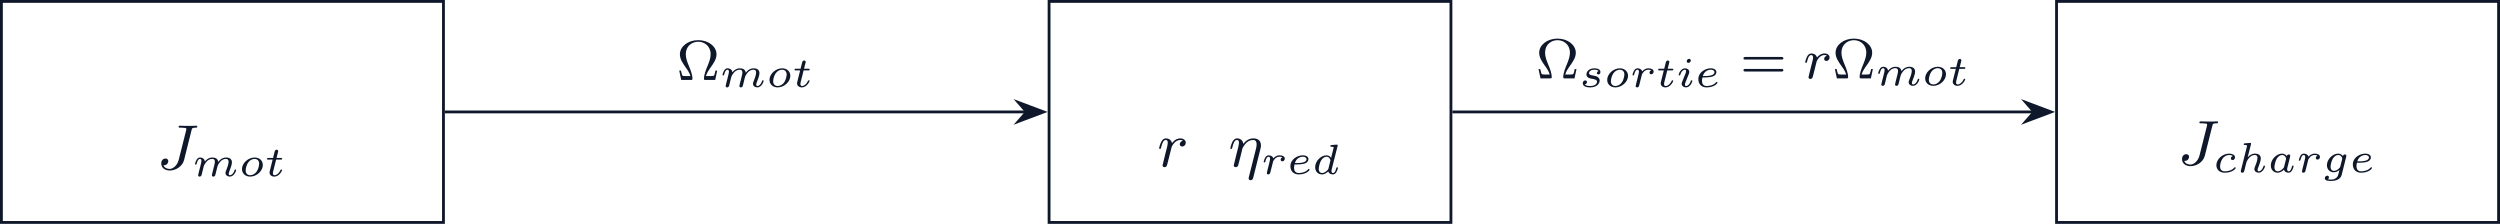
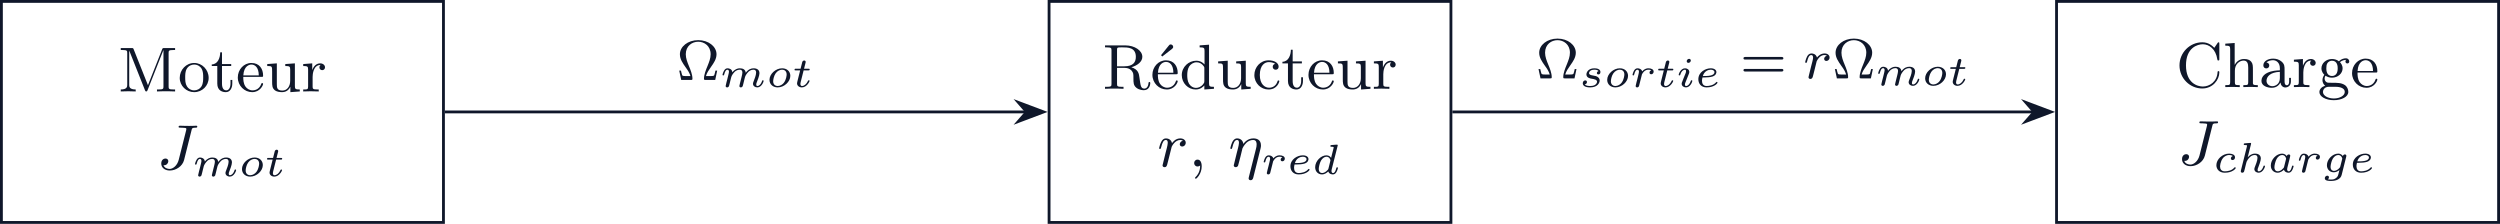
<svg xmlns="http://www.w3.org/2000/svg" xmlns:xlink="http://www.w3.org/1999/xlink" version="1.1" width="493.768pt" height="44.211pt" viewBox="-96.616 -96.616 493.768 44.211">
  <style>svg{color:#0f172a}@media (prefers-color-scheme:dark){svg{color:#e2e8f0;--svg-bg:#1e293b}}</style>
  <defs>
-     <path id="g0-114" d="M1.538-1.1C1.626-1.443 1.714-1.785 1.793-2.136C1.801-2.152 1.857-2.383 1.865-2.423C1.889-2.495 2.088-2.821 2.295-3.021C2.55-3.252 2.821-3.292 2.965-3.292C3.053-3.292 3.196-3.284 3.308-3.188C2.965-3.116 2.917-2.821 2.917-2.75C2.917-2.574 3.053-2.455 3.228-2.455C3.443-2.455 3.682-2.63 3.682-2.949C3.682-3.236 3.435-3.515 2.981-3.515C2.439-3.515 2.072-3.156 1.905-2.941C1.745-3.515 1.203-3.515 1.124-3.515C.837-3.515 .638-3.332 .51-3.084C.327-2.726 .239-2.319 .239-2.295C.239-2.224 .295-2.192 .359-2.192C.462-2.192 .47-2.224 .526-2.431C.622-2.821 .765-3.292 1.1-3.292C1.307-3.292 1.355-3.092 1.355-2.917C1.355-2.774 1.315-2.622 1.251-2.359C1.235-2.295 1.116-1.825 1.084-1.714L.789-.518C.757-.399 .709-.199 .709-.167C.709 .016 .861 .08 .964 .08C1.243 .08 1.299-.143 1.363-.414L1.538-1.1Z" />
+     <path id="g0-114" d="M3.682-2.949C3.682-3.236 3.435-3.515 2.981-3.515C2.439-3.515 2.072-3.156 1.905-2.941C1.745-3.515 1.203-3.515 1.124-3.515C.837-3.515 .638-3.332 .51-3.084C.327-2.726 .239-2.319 .239-2.295C.239-2.224 .295-2.192 .359-2.192C.462-2.192 .47-2.224 .526-2.431C.622-2.821 .765-3.292 1.1-3.292C1.307-3.292 1.355-3.092 1.355-2.917C1.355-2.774 1.315-2.622 1.251-2.359L1.084-1.714L.789-.518C.757-.399 .709-.199 .709-.167C.709 .016 .861 .08 .964 .08C1.243 .08 1.299-.143 1.363-.414L1.538-1.1L1.793-2.136C1.801-2.152 1.857-2.383 1.865-2.423C1.889-2.495 2.088-2.821 2.295-3.021C2.55-3.252 2.821-3.292 2.965-3.292C3.053-3.292 3.196-3.284 3.308-3.188C2.965-3.116 2.917-2.821 2.917-2.75C2.917-2.574 3.053-2.455 3.228-2.455C3.443-2.455 3.682-2.63 3.682-2.949Z" />
    <path id="g1-10" d="M5.731-1.315H5.483C5.467-1.235 5.38-.829 5.324-.693C5.284-.606 5.26-.542 4.79-.542H4.144C4.28-1.012 4.519-1.355 4.878-1.865C5.228-2.359 5.635-2.933 5.635-3.618C5.635-4.702 4.519-5.611 3.053-5.611S.47-4.702 .47-3.618C.47-2.925 .853-2.383 1.291-1.761C1.586-1.355 1.825-1.004 1.961-.542H1.315C.845-.542 .821-.606 .781-.693C.725-.829 .638-1.235 .622-1.315H.375L.654 0H2.016C2.184 0 2.24 0 2.24-.175C2.24-.757 1.961-1.435 1.753-1.929C1.53-2.471 1.299-3.045 1.299-3.618C1.299-4.806 2.2-5.388 3.053-5.388S4.806-4.798 4.806-3.618C4.806-3.053 4.583-2.503 4.384-2.008C4.144-1.427 3.866-.757 3.866-.183C3.866 0 3.913 0 4.097 0H5.452L5.731-1.315Z" />
-     <path id="g1-61" d="M5.826-2.654C5.946-2.654 6.105-2.654 6.105-2.837S5.914-3.021 5.794-3.021H.781C.662-3.021 .47-3.021 .47-2.837S.63-2.654 .749-2.654H5.826ZM5.794-.964C5.914-.964 6.105-.964 6.105-1.148S5.946-1.331 5.826-1.331H.749C.63-1.331 .47-1.331 .47-1.148S.662-.964 .781-.964H5.794Z" />
-     <path id="g2-97" d="M3.102-1.919C3.132-2.056 3.192-2.283 3.192-2.325C3.192-2.457 3.09-2.523 2.983-2.523C2.815-2.523 2.714-2.367 2.696-2.277C2.612-2.415 2.409-2.636 2.038-2.636C1.273-2.636 .448-1.835 .448-.956C.448-.311 .903 .06 1.411 .06C1.811 .06 2.152-.215 2.301-.365C2.415 .012 2.815 .06 2.947 .06C3.162 .06 3.318-.06 3.431-.245C3.581-.484 3.664-.831 3.664-.861C3.664-.873 3.658-.944 3.551-.944C3.461-.944 3.449-.903 3.425-.807C3.33-.442 3.204-.137 2.971-.137C2.768-.137 2.75-.353 2.75-.442C2.75-.52 2.809-.759 2.851-.915L3.102-1.919ZM2.325-.783C2.295-.675 2.295-.664 2.212-.574C1.883-.203 1.578-.137 1.429-.137C1.19-.137 .956-.299 .956-.723C.956-.968 1.082-1.554 1.273-1.895C1.453-2.218 1.757-2.439 2.044-2.439C2.493-2.439 2.606-1.967 2.606-1.925L2.588-1.841L2.325-.783Z" />
-     <path id="g2-99" d="M2.774-2.295C2.696-2.277 2.493-2.176 2.493-1.955C2.493-1.805 2.606-1.728 2.732-1.728C2.875-1.728 3.078-1.829 3.078-2.116C3.078-2.505 2.624-2.636 2.242-2.636C1.315-2.636 .448-1.835 .448-1.004C.448-.436 .861 .06 1.632 .06C2.756 .06 3.186-.538 3.186-.604C3.186-.658 3.12-.723 3.072-.723C3.043-.723 3.037-.717 2.947-.628C2.624-.257 2.068-.137 1.644-.137C1.148-.137 .968-.46 .968-.807C.968-.825 .98-1.518 1.393-2.026C1.482-2.128 1.793-2.439 2.248-2.439C2.277-2.439 2.594-2.439 2.774-2.295Z" />
-     <path id="g2-100" d="M3.616-3.969C3.622-3.993 3.634-4.029 3.634-4.059C3.634-4.154 3.515-4.148 3.443-4.142L2.774-4.089C2.672-4.083 2.594-4.077 2.594-3.939C2.594-3.844 2.672-3.844 2.762-3.844C2.941-3.844 2.983-3.832 3.061-3.802C3.055-3.712 3.055-3.7 3.037-3.622C2.911-3.108 2.815-2.708 2.696-2.277C2.612-2.415 2.409-2.636 2.038-2.636C1.273-2.636 .448-1.835 .448-.956C.448-.311 .903 .06 1.411 .06C1.811 .06 2.152-.215 2.301-.365C2.415 .012 2.815 .06 2.947 .06C3.162 .06 3.318-.06 3.431-.245C3.581-.484 3.664-.831 3.664-.861C3.664-.873 3.658-.944 3.551-.944C3.461-.944 3.449-.903 3.425-.807C3.33-.442 3.204-.137 2.971-.137C2.768-.137 2.75-.353 2.75-.442C2.75-.52 2.75-.538 2.78-.646L3.616-3.969ZM2.325-.783C2.295-.675 2.295-.664 2.212-.574C1.883-.203 1.578-.137 1.429-.137C1.19-.137 .956-.299 .956-.723C.956-.968 1.082-1.554 1.273-1.895C1.453-2.218 1.757-2.439 2.044-2.439C2.493-2.439 2.606-1.967 2.606-1.925L2.588-1.841L2.325-.783Z" />
-     <path id="g2-101" d="M1.321-1.345C1.716-1.345 2.17-1.375 2.481-1.476C3.001-1.65 3.025-2.014 3.025-2.104C3.025-2.397 2.738-2.636 2.23-2.636C1.494-2.636 .478-2.11 .478-1.088C.478-.454 .891 .06 1.638 .06C2.75 .06 3.186-.532 3.186-.604C3.186-.658 3.12-.723 3.072-.723C3.043-.723 3.037-.717 2.947-.628C2.588-.221 1.979-.137 1.65-.137C1.166-.137 .992-.484 .992-.867C.992-.915 .998-1.112 1.058-1.345H1.321ZM1.112-1.542C1.309-2.248 1.895-2.439 2.23-2.439C2.511-2.439 2.75-2.313 2.75-2.098C2.75-1.542 1.751-1.542 1.112-1.542Z" />
-     <path id="g2-103" d="M3.389-2.182C3.413-2.277 3.413-2.307 3.413-2.325C3.413-2.457 3.312-2.523 3.204-2.523C3.102-2.523 2.959-2.451 2.923-2.283C2.857-2.385 2.654-2.636 2.26-2.636C1.459-2.636 .669-1.817 .669-1.004C.669-.412 1.082 0 1.644 0C1.955 0 2.236-.155 2.433-.323L2.301 .215C2.236 .46 2.194 .628 1.949 .813C1.674 1.022 1.435 1.022 1.255 1.022C.992 1.022 .915 1.01 .801 .986C.933 .903 .956 .771 .956 .711C.956 .52 .801 .478 .717 .478C.526 .478 .371 .646 .371 .843C.371 1.219 .938 1.219 1.261 1.219C2.044 1.219 2.612 .921 2.75 .371L3.389-2.182ZM2.558-.831C2.529-.729 2.529-.717 2.445-.622C2.23-.371 1.931-.197 1.662-.197C1.441-.197 1.184-.335 1.184-.777C1.184-1.04 1.321-1.638 1.506-1.937C1.728-2.289 2.026-2.439 2.26-2.439C2.708-2.439 2.833-1.997 2.833-1.937C2.833-1.907 2.821-1.871 2.815-1.841L2.558-.831Z" />
-     <path id="g2-104" d="M1.991-3.969C1.997-3.993 2.008-4.029 2.008-4.059C2.008-4.154 1.889-4.148 1.817-4.142L1.148-4.089C1.046-4.083 .968-4.077 .968-3.939C.968-3.844 1.046-3.844 1.136-3.844C1.315-3.844 1.357-3.832 1.435-3.802C1.435-3.73 1.435-3.718 1.411-3.622L.574-.281C.55-.185 .55-.155 .55-.143C.55 .006 .669 .06 .759 .06C.819 .06 .927 .036 1.004-.078C1.022-.12 1.076-.317 1.106-.442C1.136-.556 1.201-.831 1.237-.98C1.279-1.136 1.309-1.243 1.339-1.381C1.363-1.47 1.393-1.578 1.56-1.823C1.757-2.11 2.068-2.439 2.529-2.439C2.905-2.439 2.905-2.128 2.905-2.02C2.905-1.668 2.654-1.034 2.54-.759C2.505-.658 2.463-.562 2.463-.46C2.463-.155 2.738 .06 3.067 .06C3.67 .06 3.969-.729 3.969-.861C3.969-.873 3.963-.944 3.856-.944C3.772-.944 3.766-.915 3.73-.801C3.634-.49 3.389-.137 3.084-.137C2.971-.137 2.923-.227 2.923-.353C2.923-.472 2.965-.574 3.019-.699C3.108-.933 3.377-1.608 3.377-1.943C3.377-2.415 3.037-2.636 2.552-2.636C2.08-2.636 1.763-2.379 1.524-2.11L1.991-3.969Z" />
-     <path id="g2-105" d="M2.08-3.73C2.08-3.873 1.973-3.969 1.835-3.969C1.674-3.969 1.5-3.814 1.5-3.64C1.5-3.491 1.608-3.401 1.739-3.401C1.931-3.401 2.08-3.581 2.08-3.73ZM1.722-1.644C1.745-1.704 1.799-1.847 1.823-1.901C1.841-1.955 1.865-2.014 1.865-2.116C1.865-2.451 1.566-2.636 1.267-2.636C.658-2.636 .365-1.847 .365-1.716C.365-1.686 .389-1.632 .472-1.632S.574-1.668 .592-1.722C.759-2.301 1.076-2.439 1.243-2.439C1.363-2.439 1.405-2.361 1.405-2.224C1.405-2.104 1.369-2.014 1.357-1.973L1.046-1.207C.974-1.034 .974-1.022 .897-.819C.819-.64 .789-.562 .789-.46C.789-.155 1.064 .06 1.393 .06C1.997 .06 2.295-.729 2.295-.861C2.295-.873 2.289-.944 2.182-.944C2.098-.944 2.092-.915 2.056-.801C1.961-.496 1.716-.137 1.411-.137C1.303-.137 1.249-.209 1.249-.353C1.249-.472 1.285-.562 1.363-.747L1.722-1.644Z" />
-     <path id="g2-109" d="M2.827-.514C2.798-.389 2.744-.179 2.744-.137C2.744-.006 2.845 .06 2.953 .06S3.162-.012 3.21-.102C3.222-.137 3.276-.347 3.306-.466L3.437-1.004C3.479-1.16 3.503-1.267 3.539-1.405C3.593-1.608 3.802-1.925 4.023-2.146C4.142-2.26 4.4-2.439 4.722-2.439C5.105-2.439 5.105-2.134 5.105-2.02C5.105-1.668 4.848-1.028 4.74-.759C4.704-.658 4.663-.562 4.663-.46C4.663-.155 4.937 .06 5.266 .06C5.87 .06 6.169-.729 6.169-.861C6.169-.873 6.163-.944 6.055-.944C5.972-.944 5.966-.915 5.93-.801C5.822-.454 5.565-.137 5.29-.137C5.206-.137 5.123-.173 5.123-.353C5.123-.472 5.165-.58 5.218-.705C5.284-.873 5.577-1.596 5.577-1.943C5.577-2.433 5.206-2.636 4.752-2.636C4.423-2.636 4.029-2.517 3.64-2.008C3.604-2.451 3.252-2.636 2.815-2.636C2.517-2.636 2.134-2.54 1.751-2.068C1.722-2.523 1.303-2.636 1.076-2.636S.693-2.499 .586-2.307C.43-2.056 .365-1.739 .365-1.722C.365-1.656 .418-1.632 .472-1.632C.568-1.632 .574-1.674 .604-1.769C.723-2.242 .867-2.439 1.058-2.439C1.261-2.439 1.273-2.23 1.273-2.134S1.213-1.799 1.172-1.632C1.13-1.47 1.07-1.225 1.04-1.094C.998-.944 .962-.789 .921-.64C.879-.472 .807-.173 .807-.137C.807-.006 .909 .06 1.016 .06S1.225-.012 1.273-.102C1.285-.137 1.339-.347 1.369-.466L1.5-1.004C1.542-1.16 1.566-1.267 1.602-1.405C1.656-1.608 1.865-1.925 2.086-2.146C2.206-2.26 2.463-2.439 2.786-2.439C3.168-2.439 3.168-2.134 3.168-2.02C3.168-1.877 3.108-1.638 3.061-1.447L2.827-.514Z" />
-     <path id="g2-111" d="M3.395-1.572C3.395-2.176 2.935-2.636 2.236-2.636C1.333-2.636 .454-1.841 .454-1.004C.454-.365 .956 .06 1.608 .06C2.54 .06 3.395-.753 3.395-1.572ZM1.62-.137C1.273-.137 .974-.347 .974-.807C.974-1.01 1.064-1.554 1.315-1.913C1.566-2.277 1.937-2.439 2.23-2.439C2.534-2.439 2.875-2.266 2.875-1.769C2.875-1.62 2.815-1.022 2.481-.592C2.301-.353 1.961-.137 1.62-.137Z" />
-     <path id="g2-114" d="M1.698-1.787C1.716-1.817 1.853-2.086 2.086-2.271C2.158-2.319 2.331-2.439 2.606-2.439C2.66-2.439 2.851-2.439 3.007-2.349C2.851-2.295 2.762-2.158 2.762-2.026C2.762-1.835 2.917-1.793 3.001-1.793C3.174-1.793 3.347-1.937 3.347-2.17C3.347-2.487 3.001-2.636 2.618-2.636C2.463-2.636 2.098-2.624 1.733-2.2C1.644-2.517 1.321-2.636 1.076-2.636C.819-2.636 .675-2.463 .586-2.319C.454-2.098 .365-1.757 .365-1.722C.365-1.656 .418-1.632 .472-1.632C.568-1.632 .574-1.674 .604-1.769C.717-2.23 .861-2.439 1.058-2.439C1.243-2.439 1.273-2.266 1.273-2.14C1.273-2.038 1.213-1.799 1.172-1.632C1.13-1.47 1.07-1.225 1.04-1.094C.998-.944 .962-.789 .921-.64C.879-.472 .807-.173 .807-.137C.807-.006 .909 .06 1.016 .06C1.136 .06 1.249-.024 1.285-.143C1.303-.191 1.524-1.094 1.56-1.231L1.698-1.787Z" />
-     <path id="g2-115" d="M2.732-2.248C2.558-2.206 2.493-2.056 2.493-1.967C2.493-1.871 2.564-1.769 2.702-1.769C2.821-1.769 2.995-1.853 2.995-2.11C2.995-2.511 2.54-2.636 2.152-2.636C1.237-2.636 1.016-2.032 1.016-1.775C1.016-1.291 1.566-1.196 1.722-1.172C2.17-1.094 2.517-1.028 2.517-.735C2.517-.61 2.415-.395 2.2-.275C1.967-.149 1.71-.137 1.536-.137C1.327-.137 .956-.161 .783-.359C.992-.395 1.094-.556 1.094-.699C1.094-.825 1.01-.927 .849-.927C.693-.927 .502-.801 .502-.52C.502-.191 .831 .06 1.53 .06C2.648 .06 2.887-.634 2.887-.909C2.887-1.106 2.803-1.243 2.666-1.363C2.475-1.53 2.254-1.566 1.967-1.614C1.674-1.668 1.387-1.716 1.387-1.949C1.387-1.955 1.387-2.439 2.146-2.439C2.295-2.439 2.594-2.415 2.732-2.248Z" />
-     <path id="g2-116" d="M1.608-2.337H2.26C2.379-2.337 2.463-2.337 2.463-2.487C2.463-2.576 2.385-2.576 2.277-2.576H1.668L1.877-3.401C1.901-3.491 1.901-3.527 1.901-3.533C1.901-3.676 1.787-3.736 1.692-3.736C1.62-3.736 1.465-3.694 1.411-3.503L1.178-2.576H.532C.406-2.576 .4-2.57 .377-2.552C.347-2.529 .323-2.451 .323-2.421C.341-2.337 .395-2.337 .514-2.337H1.118L.765-.927C.729-.789 .681-.586 .681-.514C.681-.167 .992 .06 1.357 .06C2.044 .06 2.451-.759 2.451-.861C2.451-.879 2.439-.944 2.337-.944C2.26-.944 2.248-.915 2.218-.843C2.014-.395 1.674-.137 1.381-.137C1.16-.137 1.154-.359 1.154-.436C1.154-.52 1.154-.532 1.184-.646L1.608-2.337Z" />
+     <path id="g1-61" d="M6.105-2.837C6.105-3.021 5.914-3.021 5.794-3.021H.781C.662-3.021 .47-3.021 .47-2.837S.63-2.654 .749-2.654H5.826C5.946-2.654 6.105-2.654 6.105-2.837ZM6.105-1.148C6.105-1.331 5.946-1.331 5.826-1.331H.749C.63-1.331 .47-1.331 .47-1.148S.662-.964 .781-.964H5.794C5.914-.964 6.105-.964 6.105-1.148Z" />
+     <path id="g2-97" d="M3.664-.861C3.664-.861 3.658-.944 3.551-.944C3.461-.944 3.449-.903 3.425-.807C3.33-.442 3.204-.137 2.971-.137C2.768-.137 2.75-.353 2.75-.442C2.75-.52 2.809-.759 2.851-.915L3.102-1.919C3.132-2.056 3.192-2.283 3.192-2.325C3.192-2.457 3.09-2.523 2.983-2.523C2.815-2.523 2.714-2.367 2.696-2.277C2.612-2.415 2.409-2.636 2.038-2.636C1.273-2.636 .448-1.835 .448-.956C.448-.311 .903 .06 1.411 .06C1.811 .06 2.152-.215 2.301-.365C2.415 .012 2.815 .06 2.947 .06C3.162 .06 3.318-.06 3.431-.245C3.581-.484 3.664-.831 3.664-.861ZM2.325-.783C2.295-.675 2.295-.664 2.212-.574C1.883-.203 1.578-.137 1.429-.137C1.19-.137 .956-.299 .956-.723C.956-.968 1.082-1.554 1.273-1.895C1.453-2.218 1.757-2.439 2.044-2.439C2.493-2.439 2.606-1.967 2.606-1.925L2.588-1.841L2.325-.783Z" />
+     <path id="g2-99" d="M3.186-.604C3.186-.658 3.12-.723 3.072-.723C3.043-.723 3.037-.717 2.947-.628C2.624-.257 2.068-.137 1.644-.137C1.148-.137 .968-.46 .968-.807C.968-.825 .98-1.518 1.393-2.026C1.482-2.128 1.793-2.439 2.248-2.439C2.277-2.439 2.594-2.439 2.774-2.295C2.696-2.277 2.493-2.176 2.493-1.955C2.493-1.805 2.606-1.728 2.732-1.728C2.875-1.728 3.078-1.829 3.078-2.116C3.078-2.505 2.624-2.636 2.242-2.636C1.315-2.636 .448-1.835 .448-1.004C.448-.436 .861 .06 1.632 .06C2.756 .06 3.186-.538 3.186-.604Z" />
+     <path id="g2-100" d="M3.664-.861C3.664-.861 3.658-.944 3.551-.944C3.461-.944 3.449-.903 3.425-.807C3.33-.442 3.204-.137 2.971-.137C2.768-.137 2.75-.353 2.75-.442C2.75-.52 2.75-.538 2.78-.646L3.616-3.969C3.622-3.993 3.634-4.029 3.634-4.059C3.634-4.154 3.515-4.148 3.443-4.142L2.774-4.089C2.672-4.083 2.594-4.077 2.594-3.939C2.594-3.844 2.672-3.844 2.762-3.844C2.941-3.844 2.983-3.832 3.061-3.802C3.055-3.712 3.055-3.7 3.037-3.622L2.696-2.277C2.612-2.415 2.409-2.636 2.038-2.636C1.273-2.636 .448-1.835 .448-.956C.448-.311 .903 .06 1.411 .06C1.811 .06 2.152-.215 2.301-.365C2.415 .012 2.815 .06 2.947 .06C3.162 .06 3.318-.06 3.431-.245C3.581-.484 3.664-.831 3.664-.861ZM2.325-.783C2.295-.675 2.295-.664 2.212-.574C1.883-.203 1.578-.137 1.429-.137C1.19-.137 .956-.299 .956-.723C.956-.968 1.082-1.554 1.273-1.895C1.453-2.218 1.757-2.439 2.044-2.439C2.493-2.439 2.606-1.967 2.606-1.925L2.588-1.841L2.325-.783Z" />
+     <path id="g2-101" d="M3.186-.604C3.186-.658 3.12-.723 3.072-.723C3.043-.723 3.037-.717 2.947-.628C2.588-.221 1.979-.137 1.65-.137C1.166-.137 .992-.484 .992-.867C.992-.915 .998-1.112 1.058-1.345H1.321C1.716-1.345 2.17-1.375 2.481-1.476C3.001-1.65 3.025-2.014 3.025-2.104C3.025-2.397 2.738-2.636 2.23-2.636C1.494-2.636 .478-2.11 .478-1.088C.478-.454 .891 .06 1.638 .06C2.75 .06 3.186-.532 3.186-.604ZM2.75-2.098C2.75-1.542 1.751-1.542 1.112-1.542C1.309-2.248 1.895-2.439 2.23-2.439C2.511-2.439 2.75-2.313 2.75-2.098Z" />
+     <path id="g2-103" d="M3.389-2.182C3.413-2.277 3.413-2.307 3.413-2.325C3.413-2.457 3.312-2.523 3.204-2.523C3.102-2.523 2.959-2.451 2.923-2.283C2.857-2.385 2.654-2.636 2.26-2.636C1.459-2.636 .669-1.817 .669-1.004C.669-.412 1.082 0 1.644 0C1.955 0 2.236-.155 2.433-.323C2.337 .054 2.397-.167 2.301 .215C2.236 .46 2.194 .628 1.949 .813C1.674 1.022 1.435 1.022 1.255 1.022C.992 1.022 .915 1.01 .801 .986C.933 .903 .956 .771 .956 .711C.956 .52 .801 .478 .717 .478C.526 .478 .371 .646 .371 .843C.371 1.219 .938 1.219 1.261 1.219C2.044 1.219 2.612 .921 2.75 .371L3.389-2.182ZM2.815-1.841L2.558-.831C2.529-.729 2.529-.717 2.445-.622C2.23-.371 1.931-.197 1.662-.197C1.441-.197 1.184-.335 1.184-.777C1.184-1.04 1.321-1.638 1.506-1.937C1.728-2.289 2.026-2.439 2.26-2.439C2.708-2.439 2.833-1.997 2.833-1.937C2.833-1.907 2.821-1.871 2.815-1.841Z" />
+     <path id="g2-104" d="M3.969-.861C3.969-.861 3.963-.944 3.856-.944C3.772-.944 3.766-.915 3.73-.801C3.634-.49 3.389-.137 3.084-.137C2.971-.137 2.923-.227 2.923-.353C2.923-.472 2.965-.574 3.019-.699C3.108-.933 3.377-1.608 3.377-1.943C3.377-2.415 3.037-2.636 2.552-2.636C2.08-2.636 1.763-2.379 1.524-2.11L1.991-3.969C1.997-3.993 2.008-4.029 2.008-4.059C2.008-4.154 1.889-4.148 1.817-4.142L1.148-4.089C1.046-4.083 .968-4.077 .968-3.939C.968-3.844 1.046-3.844 1.136-3.844C1.315-3.844 1.357-3.832 1.435-3.802C1.435-3.73 1.435-3.718 1.411-3.622L.574-.281C.55-.185 .55-.143 .55-.143C.55 .006 .669 .06 .759 .06C.819 .06 .927 .036 1.004-.078C1.022-.12 1.076-.317 1.106-.442L1.237-.98C1.279-1.136 1.309-1.243 1.339-1.381C1.363-1.47 1.393-1.578 1.56-1.823C1.757-2.11 2.068-2.439 2.529-2.439C2.905-2.439 2.905-2.128 2.905-2.02C2.905-1.668 2.654-1.034 2.54-.759C2.505-.658 2.463-.562 2.463-.46C2.463-.155 2.738 .06 3.067 .06C3.67 .06 3.969-.729 3.969-.861Z" />
+     <path id="g2-105" d="M2.08-3.73C2.08-3.873 1.973-3.969 1.835-3.969C1.674-3.969 1.5-3.814 1.5-3.64C1.5-3.491 1.608-3.401 1.739-3.401C1.931-3.401 2.08-3.581 2.08-3.73ZM2.295-.861C2.295-.861 2.289-.944 2.182-.944C2.098-.944 2.092-.915 2.056-.801C1.961-.496 1.716-.137 1.411-.137C1.303-.137 1.249-.209 1.249-.353C1.249-.472 1.285-.562 1.363-.747L1.722-1.644C1.745-1.704 1.799-1.847 1.823-1.901C1.841-1.955 1.865-2.014 1.865-2.116C1.865-2.451 1.566-2.636 1.267-2.636C.658-2.636 .365-1.847 .365-1.716C.365-1.686 .389-1.632 .472-1.632S.574-1.668 .592-1.722C.759-2.301 1.076-2.439 1.243-2.439C1.363-2.439 1.405-2.361 1.405-2.224C1.405-2.104 1.369-2.014 1.357-1.973L1.046-1.207C.974-1.034 .974-1.022 .897-.819C.819-.64 .789-.562 .789-.46C.789-.155 1.064 .06 1.393 .06C1.997 .06 2.295-.729 2.295-.861Z" />
+     <path id="g2-109" d="M6.169-.861C6.169-.861 6.163-.944 6.055-.944C5.972-.944 5.966-.915 5.93-.801C5.822-.454 5.565-.137 5.29-.137C5.206-.137 5.123-.173 5.123-.353C5.123-.472 5.165-.58 5.218-.705C5.284-.873 5.577-1.596 5.577-1.943C5.577-2.433 5.206-2.636 4.752-2.636C4.423-2.636 4.029-2.517 3.64-2.008C3.604-2.451 3.252-2.636 2.815-2.636C2.517-2.636 2.134-2.54 1.751-2.068C1.722-2.523 1.303-2.636 1.076-2.636S.693-2.499 .586-2.307C.43-2.056 .365-1.739 .365-1.722C.365-1.656 .418-1.632 .472-1.632C.568-1.632 .574-1.674 .604-1.769C.723-2.242 .867-2.439 1.058-2.439C1.261-2.439 1.273-2.23 1.273-2.134S1.213-1.799 1.172-1.632L1.04-1.094L.921-.64C.879-.472 .807-.173 .807-.137C.807-.006 .909 .06 1.016 .06S1.225-.012 1.273-.102L1.369-.466L1.5-1.004L1.602-1.405C1.656-1.608 1.865-1.925 2.086-2.146C2.206-2.26 2.463-2.439 2.786-2.439C3.168-2.439 3.168-2.134 3.168-2.02C3.168-1.877 3.108-1.638 3.061-1.447L2.827-.514C2.798-.389 2.744-.179 2.744-.137C2.744-.006 2.845 .06 2.953 .06S3.162-.012 3.21-.102L3.306-.466L3.437-1.004L3.539-1.405C3.593-1.608 3.802-1.925 4.023-2.146C4.142-2.26 4.4-2.439 4.722-2.439C5.105-2.439 5.105-2.134 5.105-2.02C5.105-1.668 4.848-1.028 4.74-.759C4.704-.658 4.663-.562 4.663-.46C4.663-.155 4.937 .06 5.266 .06C5.87 .06 6.169-.729 6.169-.861Z" />
+     <path id="g2-111" d="M3.395-1.572C3.395-2.176 2.935-2.636 2.236-2.636C1.333-2.636 .454-1.841 .454-1.004C.454-.365 .956 .06 1.608 .06C2.54 .06 3.395-.753 3.395-1.572ZM2.875-1.769C2.875-1.62 2.815-1.022 2.481-.592C2.301-.353 1.961-.137 1.62-.137C1.273-.137 .974-.347 .974-.807C.974-1.01 1.064-1.554 1.315-1.913C1.566-2.277 1.937-2.439 2.23-2.439C2.534-2.439 2.875-2.266 2.875-1.769Z" />
+     <path id="g2-114" d="M3.347-2.17C3.347-2.487 3.001-2.636 2.618-2.636C2.463-2.636 2.098-2.624 1.733-2.2C1.644-2.517 1.321-2.636 1.076-2.636C.819-2.636 .675-2.463 .586-2.319C.454-2.098 .365-1.757 .365-1.722C.365-1.656 .418-1.632 .472-1.632C.568-1.632 .574-1.674 .604-1.769C.717-2.23 .861-2.439 1.058-2.439C1.243-2.439 1.273-2.266 1.273-2.14C1.273-2.038 1.213-1.799 1.172-1.632L1.04-1.094L.921-.64C.879-.472 .807-.173 .807-.137C.807-.006 .909 .06 1.016 .06C1.136 .06 1.249-.024 1.285-.143C1.303-.191 1.524-1.094 1.56-1.231L1.698-1.787C1.716-1.817 1.853-2.086 2.086-2.271C2.158-2.319 2.331-2.439 2.606-2.439C2.66-2.439 2.851-2.439 3.007-2.349C2.851-2.295 2.762-2.158 2.762-2.026C2.762-1.835 2.917-1.793 3.001-1.793C3.174-1.793 3.347-1.937 3.347-2.17Z" />
+     <path id="g2-115" d="M2.887-.909C2.887-1.106 2.803-1.243 2.666-1.363C2.475-1.53 2.254-1.566 1.967-1.614C1.674-1.668 1.387-1.716 1.387-1.949C1.387-1.949 1.387-2.439 2.146-2.439C2.295-2.439 2.594-2.415 2.732-2.248C2.558-2.206 2.493-2.056 2.493-1.967C2.493-1.871 2.564-1.769 2.702-1.769C2.821-1.769 2.995-1.853 2.995-2.11C2.995-2.511 2.54-2.636 2.152-2.636C1.237-2.636 1.016-2.032 1.016-1.775C1.016-1.291 1.566-1.196 1.722-1.172C2.17-1.094 2.517-1.028 2.517-.735C2.517-.61 2.415-.395 2.2-.275C1.967-.149 1.71-.137 1.536-.137C1.327-.137 .956-.161 .783-.359C.992-.395 1.094-.556 1.094-.699C1.094-.825 1.01-.927 .849-.927C.693-.927 .502-.801 .502-.52C.502-.191 .831 .06 1.53 .06C2.648 .06 2.887-.634 2.887-.909Z" />
+     <path id="g2-116" d="M2.451-.861C2.451-.879 2.439-.944 2.337-.944C2.26-.944 2.248-.915 2.218-.843C2.014-.395 1.674-.137 1.381-.137C1.16-.137 1.154-.359 1.154-.436C1.154-.52 1.154-.532 1.184-.646L1.608-2.337H2.26C2.379-2.337 2.463-2.337 2.463-2.487C2.463-2.576 2.385-2.576 2.277-2.576H1.668L1.877-3.401C1.901-3.491 1.901-3.533 1.901-3.533C1.901-3.676 1.787-3.736 1.692-3.736C1.62-3.736 1.465-3.694 1.411-3.503C1.387-3.407 1.447-3.622 1.178-2.576H.532C.406-2.576 .4-2.57 .377-2.552C.347-2.529 .323-2.451 .323-2.421C.341-2.337 .395-2.337 .514-2.337H1.118L.765-.927C.729-.789 .681-.586 .681-.514C.681-.167 .992 .06 1.357 .06C2.044 .06 2.451-.759 2.451-.861Z" />
    <path id="g3-17" d="M4.51-2.475C4.582-2.753 4.582-2.842 4.582-2.977C4.582-3.775 3.99-3.963 3.515-3.963C2.681-3.963 2.242-3.371 2.098-3.183C2.044-3.667 1.677-3.963 1.228-3.963C.852-3.963 .664-3.685 .538-3.443C.386-3.129 .26-2.618 .26-2.582C.26-2.502 .323-2.475 .386-2.475C.484-2.475 .502-2.52 .547-2.699C.717-3.407 .906-3.739 1.21-3.739C1.479-3.739 1.479-3.452 1.479-3.318C1.479-3.129 1.408-2.851 1.354-2.618C1.291-2.385 1.201-2 1.166-1.892L.807-.421C.744-.206 .744-.188 .744-.161C.744-.045 .825 .099 1.022 .099C1.148 .099 1.282 .018 1.345-.09C1.372-.143 1.444-.43 1.488-.61L1.695-1.408C1.793-1.829 1.964-2.484 1.973-2.555C1.991-2.609 2.215-3.04 2.537-3.353C2.798-3.596 3.138-3.739 3.488-3.739C3.972-3.739 3.972-3.264 3.972-3.111C3.972-2.86 3.936-2.735 3.891-2.537L2.878 1.479C2.842 1.605 2.842 1.623 2.842 1.677C2.842 1.829 2.95 1.937 3.12 1.937C3.407 1.937 3.47 1.677 3.497 1.569L4.51-2.475Z" />
-     <path id="g3-74" d="M4.949-5.469C5.021-5.774 5.039-5.846 5.541-5.846C5.649-5.846 5.765-5.846 5.765-6.007C5.765-6.016 5.765-6.124 5.631-6.124C5.568-6.124 5.2-6.106 5.147-6.106C5.084-6.097 4.797-6.097 4.618-6.097C4.402-6.097 4.169-6.106 3.954-6.106S3.524-6.124 3.318-6.124C3.246-6.124 3.129-6.124 3.129-5.963C3.129-5.846 3.219-5.846 3.434-5.846C3.479-5.846 3.721-5.846 3.945-5.819C4.16-5.801 4.223-5.783 4.223-5.649C4.223-5.586 4.205-5.532 4.196-5.487L3.147-1.318C2.941-.502 2.331-.027 1.865-.027C1.569-.027 1.13-.152 .995-.556C1.013-.547 1.031-.547 1.094-.547C1.453-.547 1.677-.861 1.677-1.121C1.677-1.354 1.497-1.497 1.273-1.497C1.076-1.497 .681-1.354 .681-.789C.681-.206 1.184 .197 1.883 .197C2.744 .197 3.676-.395 3.9-1.282L4.949-5.469Z" />
-     <path id="g3-114" d="M3.622-3.631C3.327-3.578 3.174-3.327 3.174-3.138C3.174-2.968 3.3-2.815 3.524-2.815C3.766-2.815 4.017-3.022 4.017-3.353C4.017-3.703 3.694-3.963 3.255-3.963C2.582-3.963 2.206-3.461 2.08-3.291C1.973-3.784 1.569-3.963 1.228-3.963C.906-3.963 .699-3.766 .547-3.452C.377-3.129 .26-2.618 .26-2.582C.26-2.502 .323-2.475 .386-2.475C.484-2.475 .502-2.52 .547-2.699C.717-3.407 .906-3.739 1.21-3.739C1.479-3.739 1.479-3.452 1.479-3.318C1.479-3.129 1.408-2.851 1.354-2.618C1.291-2.385 1.201-2 1.166-1.892L.807-.421C.744-.206 .744-.188 .744-.161C.744-.045 .825 .099 1.022 .099C1.309 .099 1.372-.143 1.435-.403C1.542-.789 1.542-.807 1.632-1.175C1.964-2.52 2.017-2.735 2.035-2.78C2.089-2.887 2.502-3.739 3.246-3.739C3.452-3.739 3.578-3.667 3.622-3.631Z" />
+     <path id="g3-74" d="M5.765-6.007C5.765-6.007 5.765-6.124 5.631-6.124L5.147-6.106C5.084-6.097 4.797-6.097 4.618-6.097L3.954-6.106C3.739-6.106 3.524-6.124 3.318-6.124C3.246-6.124 3.129-6.124 3.129-5.963C3.129-5.846 3.219-5.846 3.434-5.846C3.479-5.846 3.721-5.846 3.945-5.819C4.16-5.801 4.223-5.783 4.223-5.649C4.223-5.586 4.205-5.532 4.196-5.487L3.147-1.318C2.941-.502 2.331-.027 1.865-.027C1.569-.027 1.13-.152 .995-.556C1.013-.547 1.031-.547 1.094-.547C1.453-.547 1.677-.861 1.677-1.121C1.677-1.354 1.497-1.497 1.273-1.497C1.076-1.497 .681-1.354 .681-.789C.681-.206 1.184 .197 1.883 .197C2.744 .197 3.676-.395 3.9-1.282L4.949-5.469C5.021-5.774 5.039-5.846 5.541-5.846C5.649-5.846 5.765-5.846 5.765-6.007Z" />
+     <path id="g3-114" d="M4.017-3.353C4.017-3.703 3.694-3.963 3.255-3.963C2.582-3.963 2.206-3.461 2.08-3.291C1.973-3.784 1.569-3.963 1.228-3.963C.906-3.963 .699-3.766 .547-3.452C.377-3.129 .26-2.618 .26-2.582C.26-2.502 .323-2.475 .386-2.475C.484-2.475 .502-2.52 .547-2.699C.717-3.407 .906-3.739 1.21-3.739C1.479-3.739 1.479-3.452 1.479-3.318C1.479-3.129 1.408-2.851 1.354-2.618C1.291-2.385 1.201-2 1.166-1.892L.807-.421C.744-.206 .744-.188 .744-.161C.744-.045 .825 .099 1.022 .099C1.309 .099 1.372-.143 1.435-.403C1.542-.789 1.542-.807 1.632-1.175C1.964-2.52 2.017-2.735 2.035-2.78C2.089-2.887 2.502-3.739 3.246-3.739C3.452-3.739 3.578-3.667 3.622-3.631C3.327-3.578 3.174-3.327 3.174-3.138C3.174-2.968 3.3-2.815 3.524-2.815C3.766-2.815 4.017-3.022 4.017-3.353Z" />
+     <path id="g4-44" d="M1.856-.018C1.856-.637 1.623-.968 1.273-.968C.959-.968 .789-.726 .789-.484S.959 0 1.273 0C1.497 0 1.632-.143 1.632-.143C1.632 .152 1.632 .888 .95 1.533C.915 1.578 .915 1.623 .915 1.623C.915 1.668 .968 1.731 1.031 1.731C1.13 1.731 1.856 1.04 1.856-.018Z" />
+     <path id="g4-67" d="M6.133-2.08C6.133-2.17 6.133-2.251 6.007-2.251C5.891-2.251 5.891-2.188 5.882-2.107C5.81-.744 4.734-.081 3.811-.081C3.049-.081 1.426-.556 1.426-3.067C1.426-5.568 3.058-6.043 3.802-6.043C4.689-6.043 5.631-5.371 5.846-3.918C5.864-3.802 5.873-3.757 5.99-3.757C6.133-3.757 6.133-3.802 6.133-3.99V-6.088C6.133-6.241 6.133-6.321 6.025-6.321C5.963-6.321 5.936-6.294 5.882-6.214L5.425-5.541C5.138-5.819 4.627-6.321 3.721-6.321C1.982-6.321 .511-4.878 .511-3.067C.511-1.219 2 .197 3.721 .197C5.209 .197 6.133-1.031 6.133-2.08Z" />
+     <path id="g4-77" d="M8.052 0V-.278H7.846C7.155-.278 7.137-.377 7.137-.708V-5.416C7.137-5.747 7.155-5.846 7.846-5.846H8.052V-6.124H6.545C6.357-6.124 6.294-6.124 6.232-5.963L4.223-.879L2.215-5.927C2.143-6.106 2.134-6.124 1.892-6.124H.386V-5.846H.592C1.282-5.846 1.3-5.747 1.3-5.416V-.95C1.3-.708 1.3-.278 .386-.278V0C.879-.018 1.004-.027 1.444-.027C1.874-.027 2.008-.018 2.493 0V-.278C1.578-.278 1.578-.708 1.578-.95V-5.747L1.587-5.756L3.793-.197C3.838-.081 3.873 0 3.981 0C4.08 0 4.125-.081 4.16-.161L6.402-5.828L6.411-5.819V-.708C6.411-.377 6.393-.278 5.703-.278H5.496V0C6.034-.027 6.635-.027 6.77-.027C6.823-.027 7.487-.027 8.052 0Z" />
+     <path id="g4-82" d="M6.743-.798C6.743-.852 6.743-.959 6.617-.959C6.501-.959 6.501-.879 6.492-.807C6.447-.242 6.169-.027 5.891-.027C5.604-.027 5.505-.206 5.434-.359C5.353-.556 5.272-1.166 5.218-1.569C5.147-2.125 5.066-2.726 4.071-3.04C4.923-3.282 5.622-3.811 5.622-4.51C5.622-5.398 4.537-6.124 3.219-6.124H.359V-5.846H.565C1.255-5.846 1.273-5.747 1.273-5.416V-.708C1.273-.377 1.255-.278 .565-.278H.359V0C.78-.027 1.228-.027 1.659-.027S2.537-.027 2.968 0V-.278H2.762C2.071-.278 2.053-.377 2.053-.708V-2.95H3.129C3.775-2.95 4.062-2.609 4.098-2.573C4.367-2.242 4.367-2.107 4.367-1.47C4.367-.87 4.367-.475 4.797-.134C5.218 .197 5.756 .197 5.855 .197C6.608 .197 6.743-.583 6.743-.798ZM4.707-4.51C4.707-3.739 4.313-3.174 3.093-3.174H2.053V-5.478C2.053-5.712 2.071-5.792 2.242-5.828C2.322-5.846 2.609-5.846 2.798-5.846C3.569-5.846 4.707-5.846 4.707-4.51Z" />
+     <path id="g4-97" d="M4.456-.798V-1.3H4.205V-.807C4.205-.708 4.205-.26 3.882-.26S3.56-.69 3.56-.834V-2.403C3.56-2.914 3.56-3.219 3.156-3.587C2.824-3.882 2.394-4.017 1.946-4.017C1.193-4.017 .565-3.64 .565-3.067C.565-2.789 .753-2.636 .986-2.636C1.228-2.636 1.399-2.815 1.399-3.049C1.399-3.434 .995-3.479 .995-3.479C1.237-3.712 1.668-3.793 1.928-3.793C2.385-3.793 2.896-3.452 2.896-2.663V-2.367C2.412-2.349 1.739-2.304 1.139-2.017C.493-1.704 .296-1.237 .296-.879C.296-.143 1.166 .099 1.766 .099C2.511 .099 2.851-.395 2.977-.646C3.022-.269 3.282 .054 3.667 .054C3.891 .054 4.456-.081 4.456-.798ZM2.896-1.264C2.896-.395 2.224-.126 1.829-.126C1.408-.126 1.013-.43 1.013-.879C1.013-1.47 1.524-2.098 2.896-2.152V-1.264Z" />
+     <path id="g4-99" d="M3.829-1.067C3.829-1.175 3.73-1.175 3.703-1.175C3.604-1.175 3.604-1.157 3.551-1.004C3.344-.386 2.842-.152 2.385-.152C1.811-.152 1.076-.619 1.076-1.946C1.076-3.344 1.793-3.766 2.331-3.766C2.448-3.766 2.932-3.748 3.264-3.524C3.075-3.488 2.896-3.362 2.896-3.102C2.896-2.869 3.075-2.69 3.309-2.69S3.73-2.842 3.73-3.12C3.73-3.676 3.102-4.017 2.313-4.017C1.166-4.017 .305-3.058 .305-1.937C.305-.78 1.237 .099 2.295 .099C3.542 .099 3.829-.986 3.829-1.067Z" />
+     <path id="g4-100" d="M4.842 0V-.278C4.232-.278 4.151-.341 4.151-.78V-6.223L2.824-6.124V-5.846C3.434-5.846 3.515-5.783 3.515-5.344V-3.434C3.47-3.488 3.067-3.963 2.367-3.963C1.264-3.963 .305-3.084 .305-1.928C.305-.807 1.201 .099 2.268 .099C2.923 .099 3.327-.287 3.488-.475V.099L4.842 0ZM3.488-1.076C3.488-.915 3.488-.888 3.353-.699C3.075-.296 2.663-.126 2.304-.126C1.919-.126 1.56-.341 1.327-.717C1.094-1.103 1.076-1.632 1.076-1.919C1.076-2.34 1.13-2.815 1.363-3.174C1.56-3.461 1.928-3.739 2.403-3.739C2.78-3.739 3.138-3.551 3.38-3.21C3.488-3.067 3.488-3.058 3.488-2.887V-1.076Z" />
+     <path id="g4-101" d="M3.829-1.067C3.829-1.13 3.784-1.184 3.703-1.184C3.613-1.184 3.587-1.121 3.578-1.085C3.273-.17 2.475-.152 2.34-.152C1.91-.152 1.542-.395 1.336-.699C1.04-1.139 1.031-1.677 1.031-2.053H3.587C3.784-2.053 3.829-2.053 3.829-2.242C3.829-3.165 3.327-4.017 2.179-4.017C1.103-4.017 .26-3.084 .26-1.973C.26-.798 1.201 .099 2.295 .099S3.829-.861 3.829-1.067ZM3.219-2.268H1.04C1.121-3.649 1.928-3.793 2.179-3.793C2.672-3.793 3.21-3.416 3.219-2.268Z" />
+     <path id="g4-103" d="M4.474-3.613C4.474-3.784 4.349-4.062 3.99-4.062C3.73-4.062 3.327-3.963 3.013-3.64C2.771-3.838 2.421-3.963 2.044-3.963C1.193-3.963 .547-3.353 .547-2.645C.547-2.188 .816-1.865 .959-1.731C.941-1.713 .69-1.399 .69-.986C.69-.681 .834-.359 1.076-.197C.619-.054 .26 .278 .26 .699C.26 1.336 1.148 1.847 2.295 1.847C3.398 1.847 4.34 1.372 4.34 .681C4.34 .314 4.169-.081 3.838-.296C3.335-.61 2.815-.61 1.964-.61C1.784-.61 1.497-.61 1.426-.628C1.166-.681 .995-.924 .995-1.21C.995-1.354 1.04-1.488 1.121-1.605C1.345-1.462 1.623-1.327 2.035-1.327C2.887-1.327 3.533-1.937 3.533-2.645C3.533-3.084 3.282-3.389 3.165-3.515C3.524-3.838 3.945-3.838 4.053-3.838C4.008-3.811 3.936-3.766 3.936-3.604C3.936-3.506 3.999-3.335 4.205-3.335C4.331-3.335 4.474-3.425 4.474-3.613ZM2.842-2.645C2.842-2.439 2.842-1.569 2.035-1.569C1.237-1.569 1.237-2.448 1.237-2.645C1.237-2.887 1.255-3.192 1.408-3.407C1.542-3.587 1.784-3.721 2.035-3.721C2.842-3.721 2.842-2.851 2.842-2.645ZM3.838 .69C3.838 1.201 3.147 1.605 2.304 1.605C1.426 1.605 .762 1.184 .762 .69C.762 .547 .852-.045 1.623-.045H2.448C2.735-.045 3.838-.036 3.838 .69Z" />
+     <path id="g4-104" d="M4.905 0V-.278C4.447-.278 4.223-.278 4.214-.556V-2.277C4.214-3.022 4.214-3.282 3.963-3.596C3.757-3.847 3.416-3.963 2.968-3.963C2.367-3.963 1.928-3.649 1.65-3.147H1.641V-6.223L.314-6.124V-5.846C.924-5.846 1.004-5.783 1.004-5.344V-.69C1.004-.278 .906-.278 .314-.278V0C.735-.018 .906-.027 1.336-.027S1.883-.018 2.358 0V-.278C1.766-.278 1.668-.278 1.668-.69V-2.322C1.668-3.273 2.34-3.739 2.905-3.739C3.434-3.739 3.551-3.3 3.551-2.762V-.69C3.551-.278 3.452-.278 2.86-.278V0C3.282-.018 3.452-.027 3.882-.027S4.429-.018 4.905 0Z" />
+     <path id="g4-111" d="M4.34-1.91C4.34-3.084 3.407-4.017 2.304-4.017C1.166-4.017 .26-3.058 .26-1.91C.26-.789 1.193 .099 2.295 .099C3.434 .099 4.34-.807 4.34-1.91ZM3.569-1.991C3.569-1.659 3.569-1.139 3.344-.744C3.093-.332 2.681-.152 2.304-.152C1.856-.152 1.479-.377 1.273-.726C1.04-1.103 1.031-1.578 1.031-1.991C1.031-2.322 1.031-2.833 1.255-3.201C1.524-3.658 1.973-3.793 2.295-3.793C2.806-3.793 3.174-3.506 3.353-3.201C3.56-2.824 3.569-2.367 3.569-1.991Z" />
+     <path id="g4-114" d="M3.344-3.407C3.344-3.694 3.075-3.963 2.672-3.963C2.134-3.963 1.757-3.587 1.551-3.031H1.542V-3.963L.269-3.865V-3.587C.879-3.587 .959-3.524 .959-3.084V-.69C.959-.278 .861-.278 .269-.278V0C.744-.018 .861-.027 1.318-.027L2.457 0V-.278H2.277C1.623-.278 1.596-.377 1.596-.708V-2.053C1.596-2.421 1.695-3.739 2.717-3.739V-3.73C2.699-3.721 2.555-3.613 2.555-3.398C2.555-3.156 2.744-3.004 2.95-3.004C3.138-3.004 3.344-3.138 3.344-3.407Z" />
+     <path id="g4-116" d="M3.067-1.112V-1.623H2.815V-1.139C2.815-.475 2.537-.152 2.215-.152C1.614-.152 1.614-.941 1.614-1.103V-3.587H2.914V-3.865H1.614V-5.514H1.363C1.354-4.761 1.04-3.838 .17-3.811V-3.587H.95V-1.112C.95-.108 1.677 .099 2.152 .099C2.753 .099 3.067-.475 3.067-1.112Z" />
+     <path id="g4-117" d="M4.905 0V-.278C4.295-.278 4.214-.341 4.214-.78V-3.963L2.86-3.865V-3.587C3.47-3.587 3.551-3.524 3.551-3.084V-1.497C3.551-.699 3.102-.126 2.457-.126C1.713-.126 1.668-.511 1.668-.995V-3.963L.314-3.865V-3.587C1.004-3.587 1.004-3.56 1.004-2.762V-1.417C1.004-.834 1.004-.457 1.417-.143C1.677 .036 2.044 .099 2.403 .099C2.869 .099 3.309-.108 3.569-.646H3.578V.099L4.905 0Z" />
+     <path id="g4-233" d="M3.829-1.067C3.829-1.13 3.784-1.184 3.703-1.184C3.613-1.184 3.587-1.121 3.578-1.085C3.273-.17 2.475-.152 2.34-.152C1.91-.152 1.542-.395 1.336-.699C1.04-1.139 1.031-1.677 1.031-2.053H3.587C3.784-2.053 3.829-2.053 3.829-2.242C3.829-3.165 3.327-4.017 2.179-4.017C1.103-4.017 .26-3.084 .26-1.973C.26-.798 1.201 .099 2.295 .099S3.829-.861 3.829-1.067ZM3.219-2.268H1.04C1.121-3.649 1.928-3.793 2.179-3.793C2.672-3.793 3.21-3.416 3.219-2.268ZM3.192-5.909C3.192-6.115 3.013-6.259 2.851-6.259C2.699-6.259 2.654-6.196 2.573-6.097L1.479-4.743L1.65-4.555L3.004-5.613C3.12-5.703 3.192-5.774 3.192-5.909Z" />
  </defs>
  <g id="page1" transform="matrix(1.4 0 0 1.4 0 0)">
    <g stroke-miterlimit="10" transform="translate(-37.63087,-53.22143)scale(0.996264,-0.996264)">
      <g fill="currentColor" stroke="currentColor">
        <g stroke-width="0.4">
          <path d="M-31.298-15.649H31.298V15.649H-31.298Z" fill="none" />
-           <g transform="translate(-14.78214,-8.09926)">
+           <g transform="translate(-14.78572,-8.1)">
            <g stroke="none" transform="scale(-1.00375,1.00375)translate(-37.63087,-53.22143)scale(-1,-1)">
              <g fill="currentColor">
                <g stroke="none">
                  <use x="-37.631" y="-64.18" xlink:href="#g4-77" />
-                   <use x="-29.187" y="-64.18" xlink:href="#g4-111" />
-                   <use x="-24.58" y="-64.18" xlink:href="#g4-116" />
-                   <use x="-20.997" y="-64.18" xlink:href="#g4-101" />
-                   <use x="-16.899" y="-64.18" xlink:href="#g4-117" />
-                   <use x="-11.781" y="-64.18" xlink:href="#g4-114" />
-                   <use x="-32.217" y="-53.221" xlink:href="#g3-74" />
-                   <use x="-27.139" y="-52.225" xlink:href="#g2-109" />
-                   <use x="-20.601" y="-52.225" xlink:href="#g2-111" />
-                   <use x="-16.94" y="-52.225" xlink:href="#g2-116" />
+                   <use x="-29.185" y="-64.18" xlink:href="#g4-111" />
+                   <use x="-24.577" y="-64.18" xlink:href="#g4-116" />
+                   <use x="-20.993" y="-64.18" xlink:href="#g4-101" />
+                   <use x="-16.894" y="-64.18" xlink:href="#g4-117" />
+                   <use x="-11.774" y="-64.18" xlink:href="#g4-114" />
+                   <use x="-32.213" y="-53.221" xlink:href="#g3-74" />
+                   <use x="-27.136" y="-52.225" xlink:href="#g2-109" />
+                   <use x="-20.598" y="-52.225" xlink:href="#g2-111" />
+                   <use x="-16.936" y="-52.225" xlink:href="#g2-116" />
                </g>
              </g>
            </g>
          </g>
          <path d="M117.056-15.649H173.962V15.649H117.056Z" fill="none" />
-           <g transform="translate(124.6239,-7.72424)">
+           <g transform="translate(124.6191,-7.72499)">
            <g stroke="none" transform="scale(-1.00375,1.00375)translate(-37.63087,-53.22143)scale(-1,-1)">
              <g fill="currentColor">
                <g stroke="none">
                  <use x="-37.631" y="-64.18" xlink:href="#g4-82" />
-                   <use x="-30.85" y="-64.18" xlink:href="#g4-233" />
-                   <use x="-26.751" y="-64.18" xlink:href="#g4-100" />
-                   <use x="-21.633" y="-64.18" xlink:href="#g4-117" />
-                   <use x="-16.515" y="-64.18" xlink:href="#g4-99" />
-                   <use x="-12.42" y="-64.18" xlink:href="#g4-116" />
-                   <use x="-8.837" y="-64.18" xlink:href="#g4-101" />
-                   <use x="-4.739" y="-64.18" xlink:href="#g4-117" />
-                   <use x=".38" y="-64.18" xlink:href="#g4-114" />
-                   <use x="-29.906" y="-53.221" xlink:href="#g3-114" />
-                   <use x="-25.492" y="-53.221" xlink:href="#g4-44" />
-                   <use x="-19.862" y="-53.221" xlink:href="#g3-17" />
-                   <use x="-15.26" y="-52.159" xlink:href="#g2-114" />
-                   <use x="-11.601" y="-52.159" xlink:href="#g2-101" />
-                   <use x="-8.08" y="-52.159" xlink:href="#g2-100" />
+                   <use x="-30.848" y="-64.18" xlink:href="#g4-233" />
+                   <use x="-26.749" y="-64.18" xlink:href="#g4-100" />
+                   <use x="-21.629" y="-64.18" xlink:href="#g4-117" />
+                   <use x="-16.51" y="-64.18" xlink:href="#g4-99" />
+                   <use x="-12.414" y="-64.18" xlink:href="#g4-116" />
+                   <use x="-8.83" y="-64.18" xlink:href="#g4-101" />
+                   <use x="-4.731" y="-64.18" xlink:href="#g4-117" />
+                   <use x=".389" y="-64.18" xlink:href="#g4-114" />
+                   <use x="-29.902" y="-53.221" xlink:href="#g3-114" />
+                   <use x="-25.488" y="-53.221" xlink:href="#g4-44" />
+                   <use x="-19.856" y="-53.221" xlink:href="#g3-17" />
+                   <use x="-15.255" y="-52.159" xlink:href="#g2-114" />
+                   <use x="-11.595" y="-52.159" xlink:href="#g2-101" />
+                   <use x="-8.074" y="-52.159" xlink:href="#g2-100" />
                </g>
              </g>
            </g>
          </g>
          <path d="M259.72-15.649H322.316V15.649H259.72Z" fill="none" />
-           <g transform="translate(276.6205,-7.48256)">
+           <g transform="translate(276.6171,-7.4833)">
            <g stroke="none" transform="scale(-1.00375,1.00375)translate(-37.63087,-53.22143)scale(-1,-1)">
              <g fill="currentColor">
                <g stroke="none">
                  <use x="-37.631" y="-64.18" xlink:href="#g4-67" />
-                   <use x="-30.977" y="-64.18" xlink:href="#g4-104" />
-                   <use x="-25.858" y="-64.18" xlink:href="#g4-97" />
-                   <use x="-21.252" y="-64.18" xlink:href="#g4-114" />
-                   <use x="-17.648" y="-64.18" xlink:href="#g4-103" />
-                   <use x="-13.042" y="-64.18" xlink:href="#g4-101" />
-                   <use x="-37.446" y="-53.221" xlink:href="#g3-74" />
-                   <use x="-32.369" y="-52.159" xlink:href="#g2-99" />
-                   <use x="-29.026" y="-52.159" xlink:href="#g2-104" />
-                   <use x="-24.688" y="-52.159" xlink:href="#g2-97" />
-                   <use x="-20.654" y="-52.159" xlink:href="#g2-114" />
-                   <use x="-16.994" y="-52.159" xlink:href="#g2-103" />
-                   <use x="-13.147" y="-52.159" xlink:href="#g2-101" />
+                   <use x="-30.975" y="-64.18" xlink:href="#g4-104" />
+                   <use x="-25.856" y="-64.18" xlink:href="#g4-97" />
+                   <use x="-21.248" y="-64.18" xlink:href="#g4-114" />
+                   <use x="-17.643" y="-64.18" xlink:href="#g4-103" />
+                   <use x="-13.036" y="-64.18" xlink:href="#g4-101" />
+                   <use x="-37.443" y="-53.221" xlink:href="#g3-74" />
+                   <use x="-32.365" y="-52.159" xlink:href="#g2-99" />
+                   <use x="-29.023" y="-52.159" xlink:href="#g2-104" />
+                   <use x="-24.685" y="-52.159" xlink:href="#g2-97" />
+                   <use x="-20.651" y="-52.159" xlink:href="#g2-114" />
+                   <use x="-16.991" y="-52.159" xlink:href="#g2-103" />
+                   <use x="-13.144" y="-52.159" xlink:href="#g2-101" />
                </g>
              </g>
            </g>
          </g>
          <path d="M31.498 0H113.781" fill="none" />
          <g transform="translate(112.0563,0.0)">
            <g stroke-dasharray="none" stroke-dashoffset="0.0">
              <g stroke-linejoin="miter">
                <path d="M4.23 0L.646 1.351L1.825 0L.646-1.351Z" />
              </g>
            </g>
          </g>
-           <g transform="translate(64.30838,4.53215)">
+           <g transform="translate(64.30836,4.53297)">
            <g stroke="none" transform="scale(-1.00375,1.00375)translate(-37.63087,-53.22143)scale(-1,-1)">
              <g fill="currentColor">
                <g stroke="none">
                  <use x="-37.631" y="-53.221" xlink:href="#g1-10" />
                  <use x="-31.515" y="-52.225" xlink:href="#g2-109" />
                  <use x="-24.977" y="-52.225" xlink:href="#g2-111" />
                  <use x="-21.316" y="-52.225" xlink:href="#g2-116" />
                </g>
              </g>
            </g>
          </g>
          <path d="M174.162 0H256.445" fill="none" />
          <g transform="translate(254.72,0.0)">
            <g stroke-dasharray="none" stroke-dashoffset="0.0">
              <g stroke-linejoin="miter">
                <path d="M4.23 0L.646 1.351L1.825 0L.646-1.351Z" />
              </g>
            </g>
          </g>
-           <g transform="translate(185.9879,4.75179)">
+           <g transform="translate(185.988,4.75261)">
            <g stroke="none" transform="scale(-1.00375,1.00375)translate(-37.63087,-53.22143)scale(-1,-1)">
              <g fill="currentColor">
                <g stroke="none">
                  <use x="-37.631" y="-53.221" xlink:href="#g1-10" />
                  <use x="-31.515" y="-52.006" xlink:href="#g2-115" />
                  <use x="-28.021" y="-52.006" xlink:href="#g2-111" />
                  <use x="-24.36" y="-52.006" xlink:href="#g2-114" />
                  <use x="-20.7" y="-52.006" xlink:href="#g2-116" />
                  <use x="-17.849" y="-52.006" xlink:href="#g2-105" />
                  <use x="-15.186" y="-52.006" xlink:href="#g2-101" />
                  <use x="-8.815" y="-53.221" xlink:href="#g1-61" />
                  <use x=".124" y="-53.221" xlink:href="#g0-114" />
                  <use x="4.181" y="-53.221" xlink:href="#g1-10" />
                  <use x="10.297" y="-52.225" xlink:href="#g2-109" />
                  <use x="16.835" y="-52.225" xlink:href="#g2-111" />
                  <use x="20.496" y="-52.225" xlink:href="#g2-116" />
                </g>
              </g>
            </g>
          </g>
        </g>
      </g>
    </g>
  </g>
</svg>
